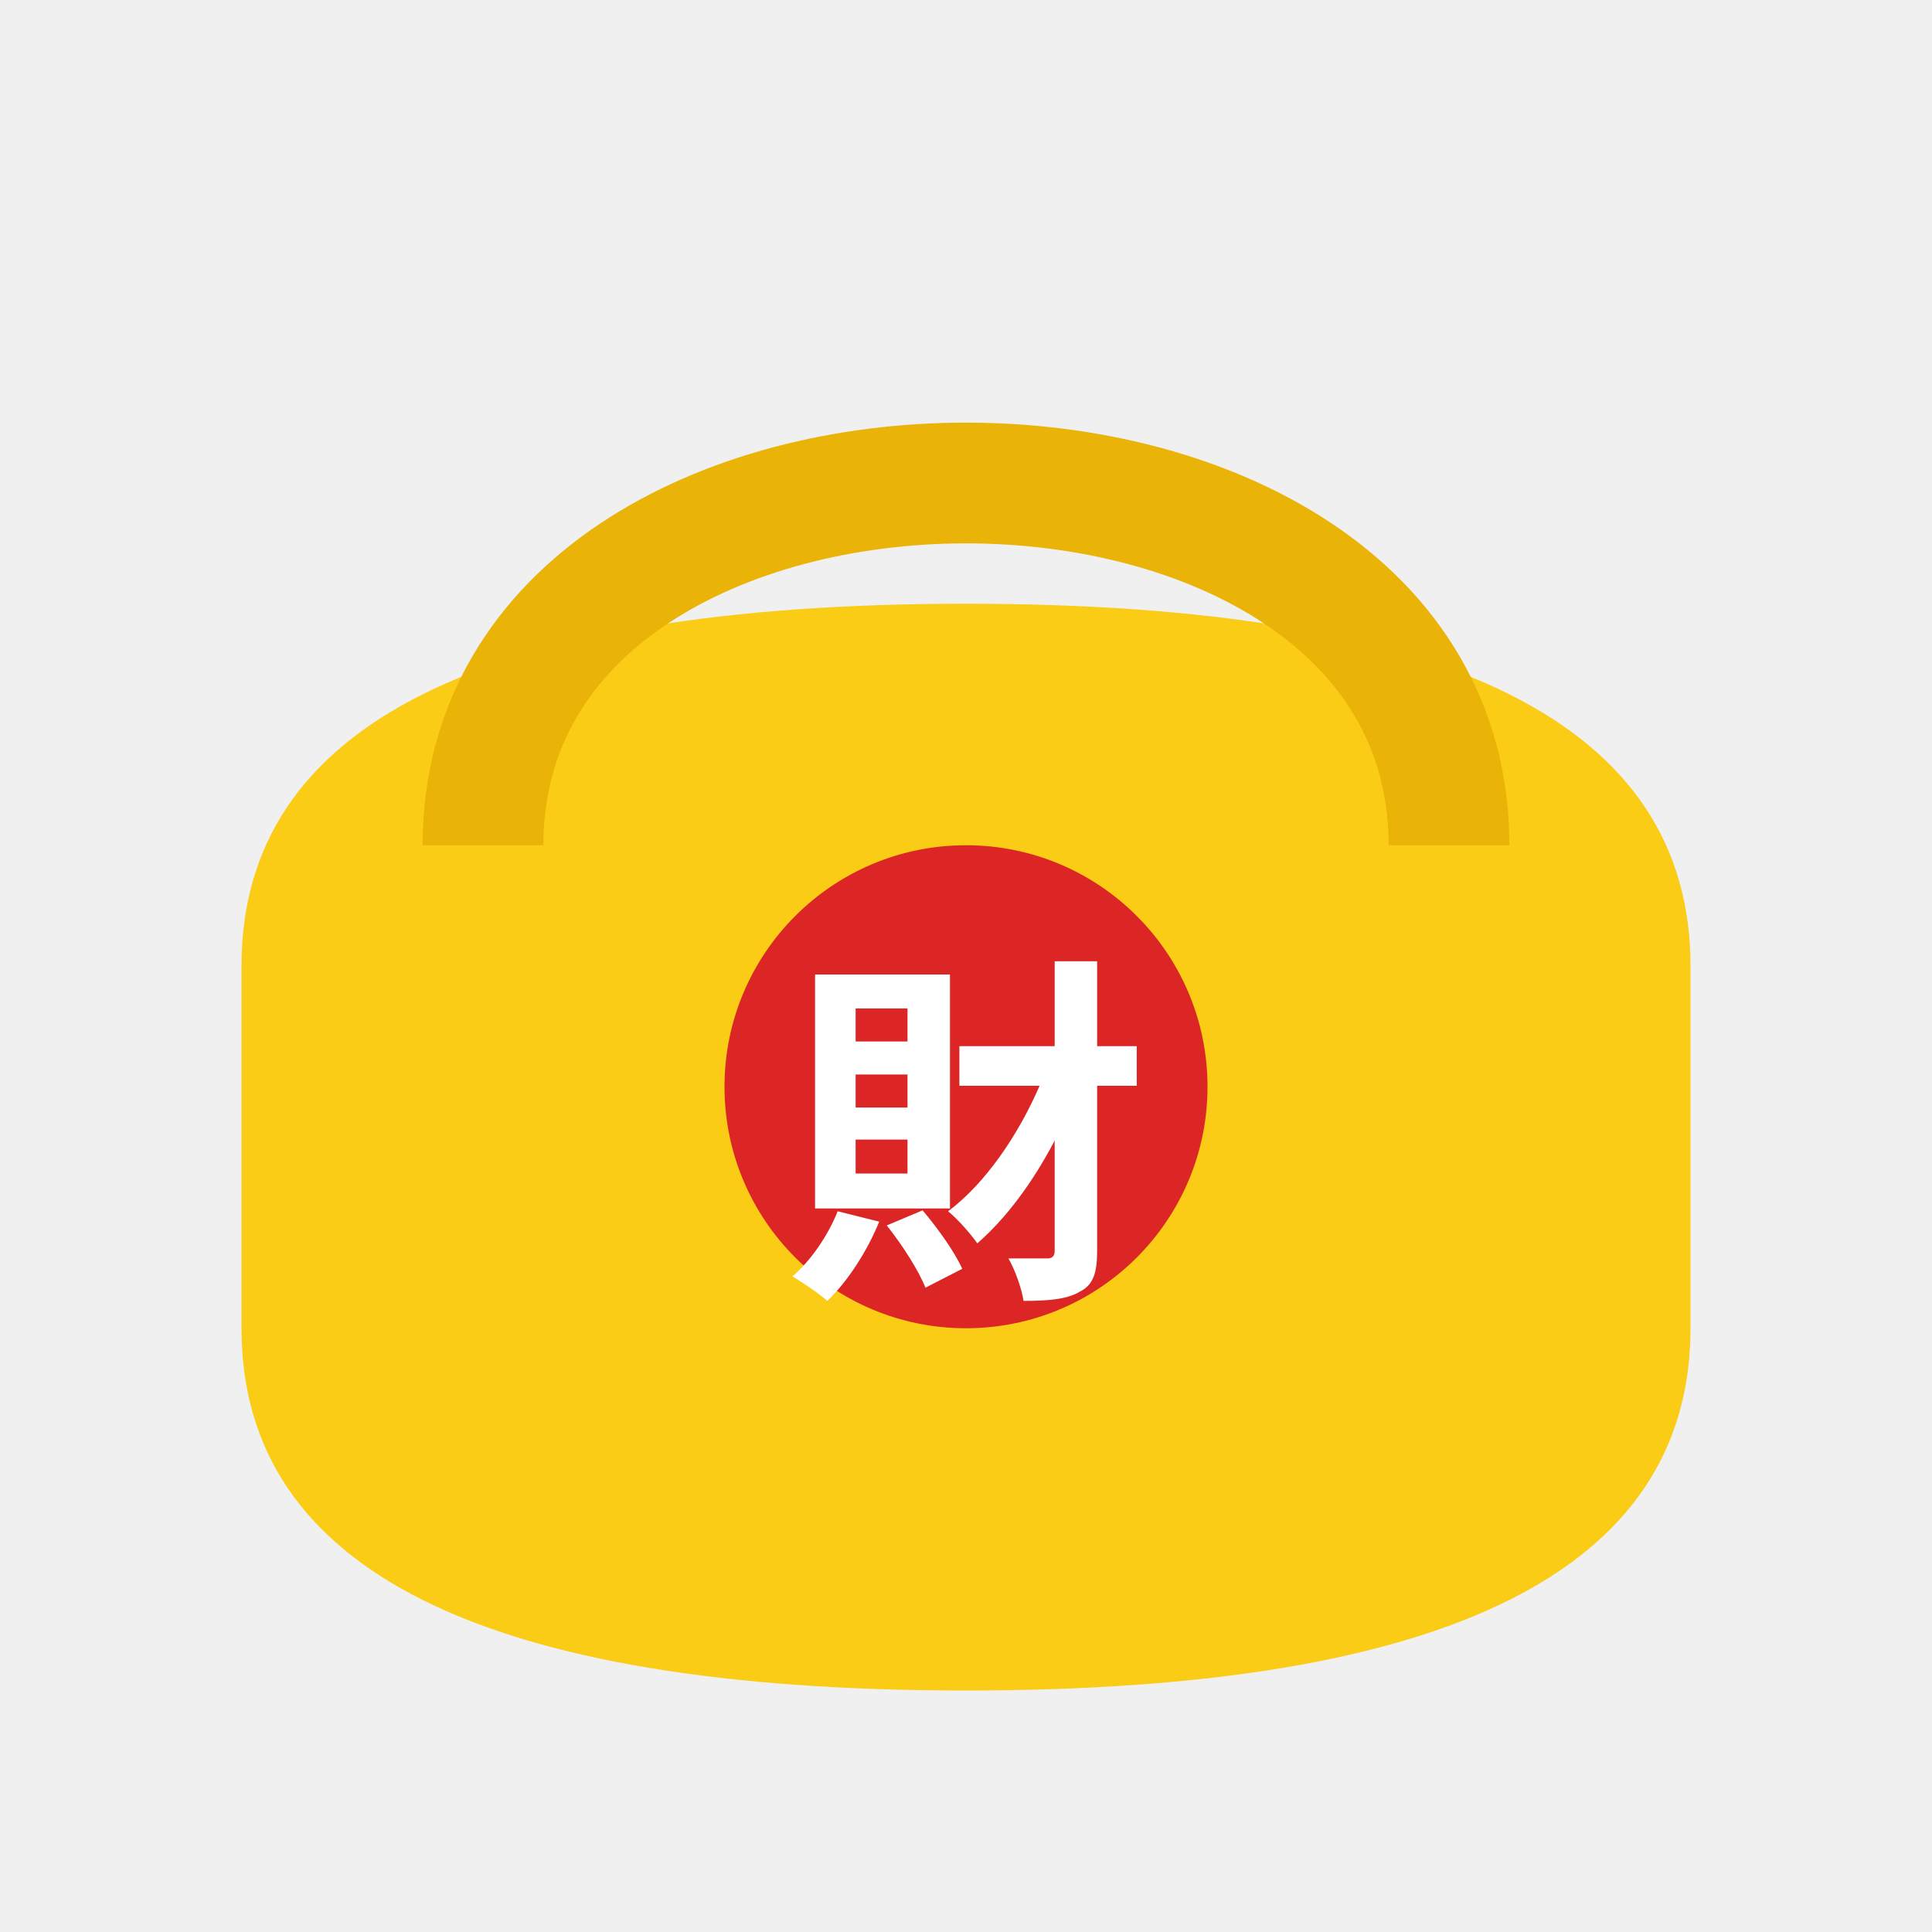
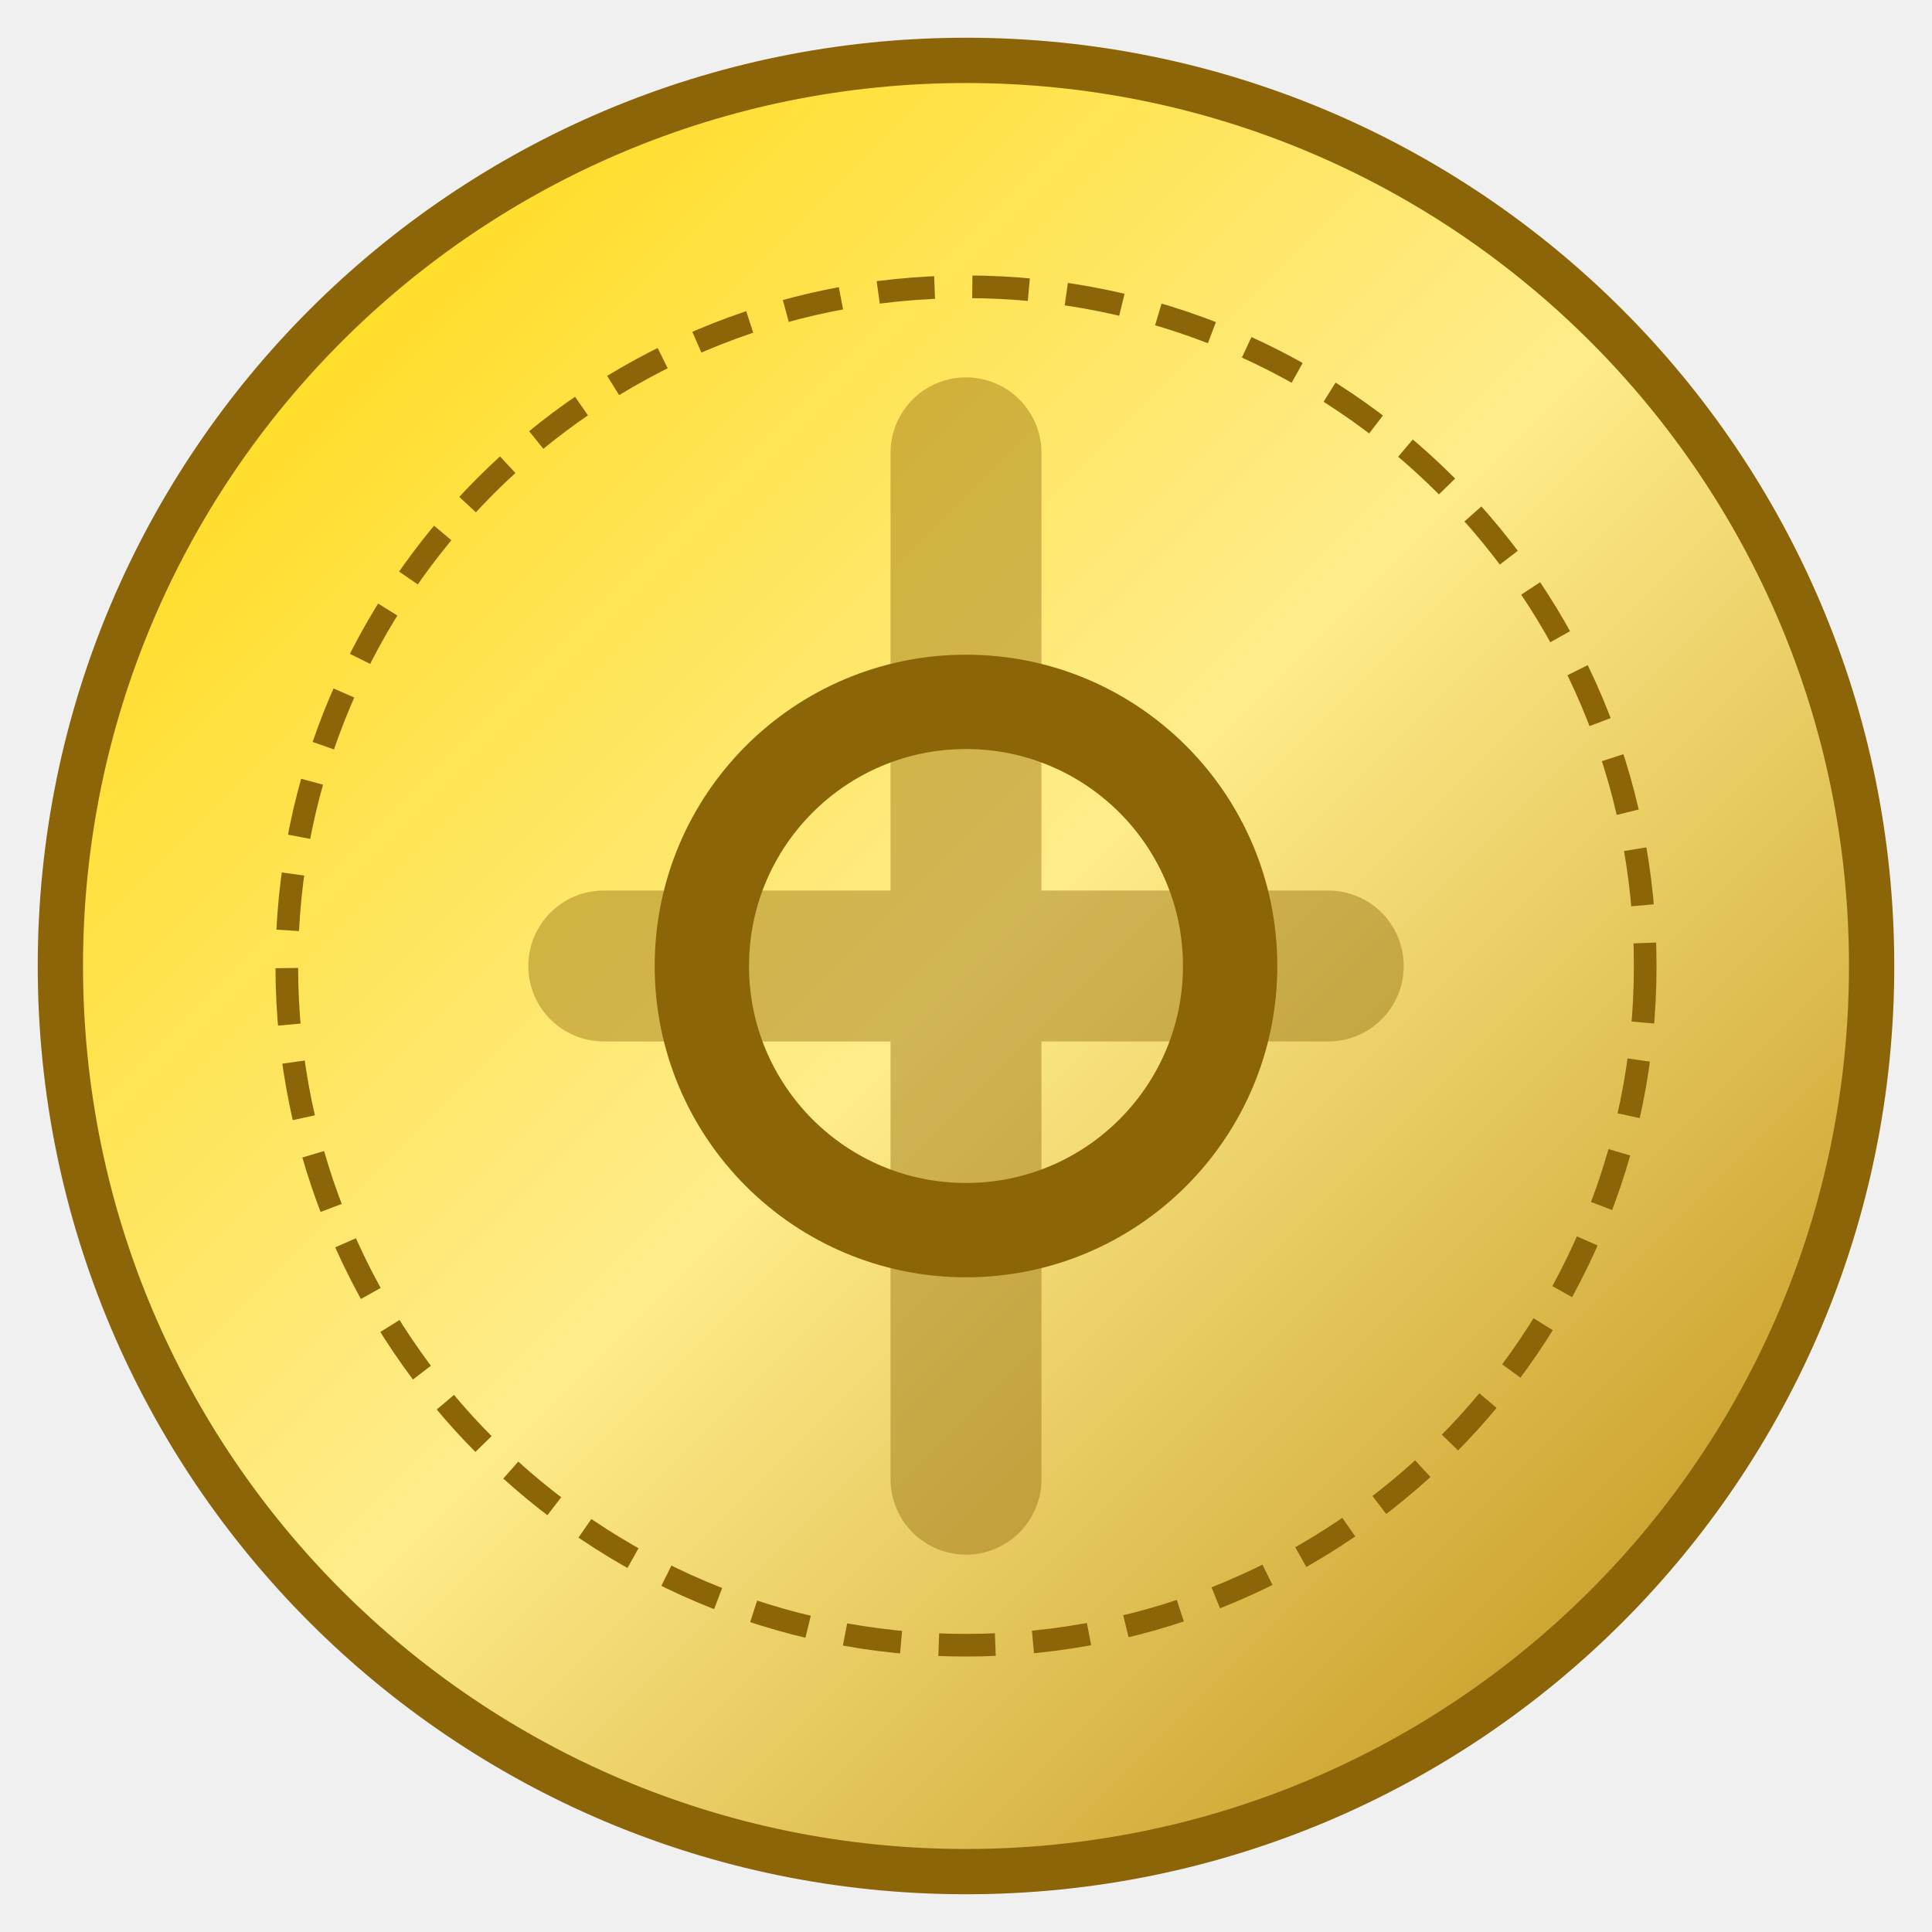
- <svg xmlns="http://www.w3.org/2000/svg" width="32" height="32" viewBox="0 0 32 32" fill="none">
-   <path d="M4 16C4 12 8 10 16 10C24 10 28 12 28 16V22C28 26 24 28 16 28C8 28 4 26 4 22V16Z" fill="#FACC15" />
-   <path d="M8 14C8 10 12 8 16 8C20 8 24 10 24 14" stroke="#EAB308" stroke-width="2" />
-   <circle cx="16" cy="18" r="4" fill="#DC2626" />
-   <text x="13" y="21" fill="white" font-size="6" font-weight="bold">財</text>
+ <svg xmlns="http://www.w3.org/2000/svg" viewBox="0 0 512 512">
+   <defs>
+     <linearGradient id="coinGrad" x1="0%" y1="0%" x2="100%" y2="100%">
+       <stop offset="0%" style="stop-color:#FFD700;stop-opacity:1" />
+       <stop offset="50%" style="stop-color:#FFEC8B;stop-opacity:1" />
+       <stop offset="100%" style="stop-color:#B8860B;stop-opacity:1" />
+     </linearGradient>
+   </defs>
+   <circle cx="256" cy="256" r="240" fill="url(#coinGrad)" stroke="#8B6508" stroke-width="12" />
+   <circle cx="256" cy="256" r="180" fill="none" stroke="#8B6508" stroke-width="6" stroke-dasharray="15,10" />
+   <path d="M256 120 v272 M160 256 h192" fill="none" stroke="#8B6508" stroke-width="40" stroke-linecap="round" opacity="0.4" />
+   <circle cx="256" cy="256" r="70" fill="none" stroke="#8B6508" stroke-width="25" />
</svg>
